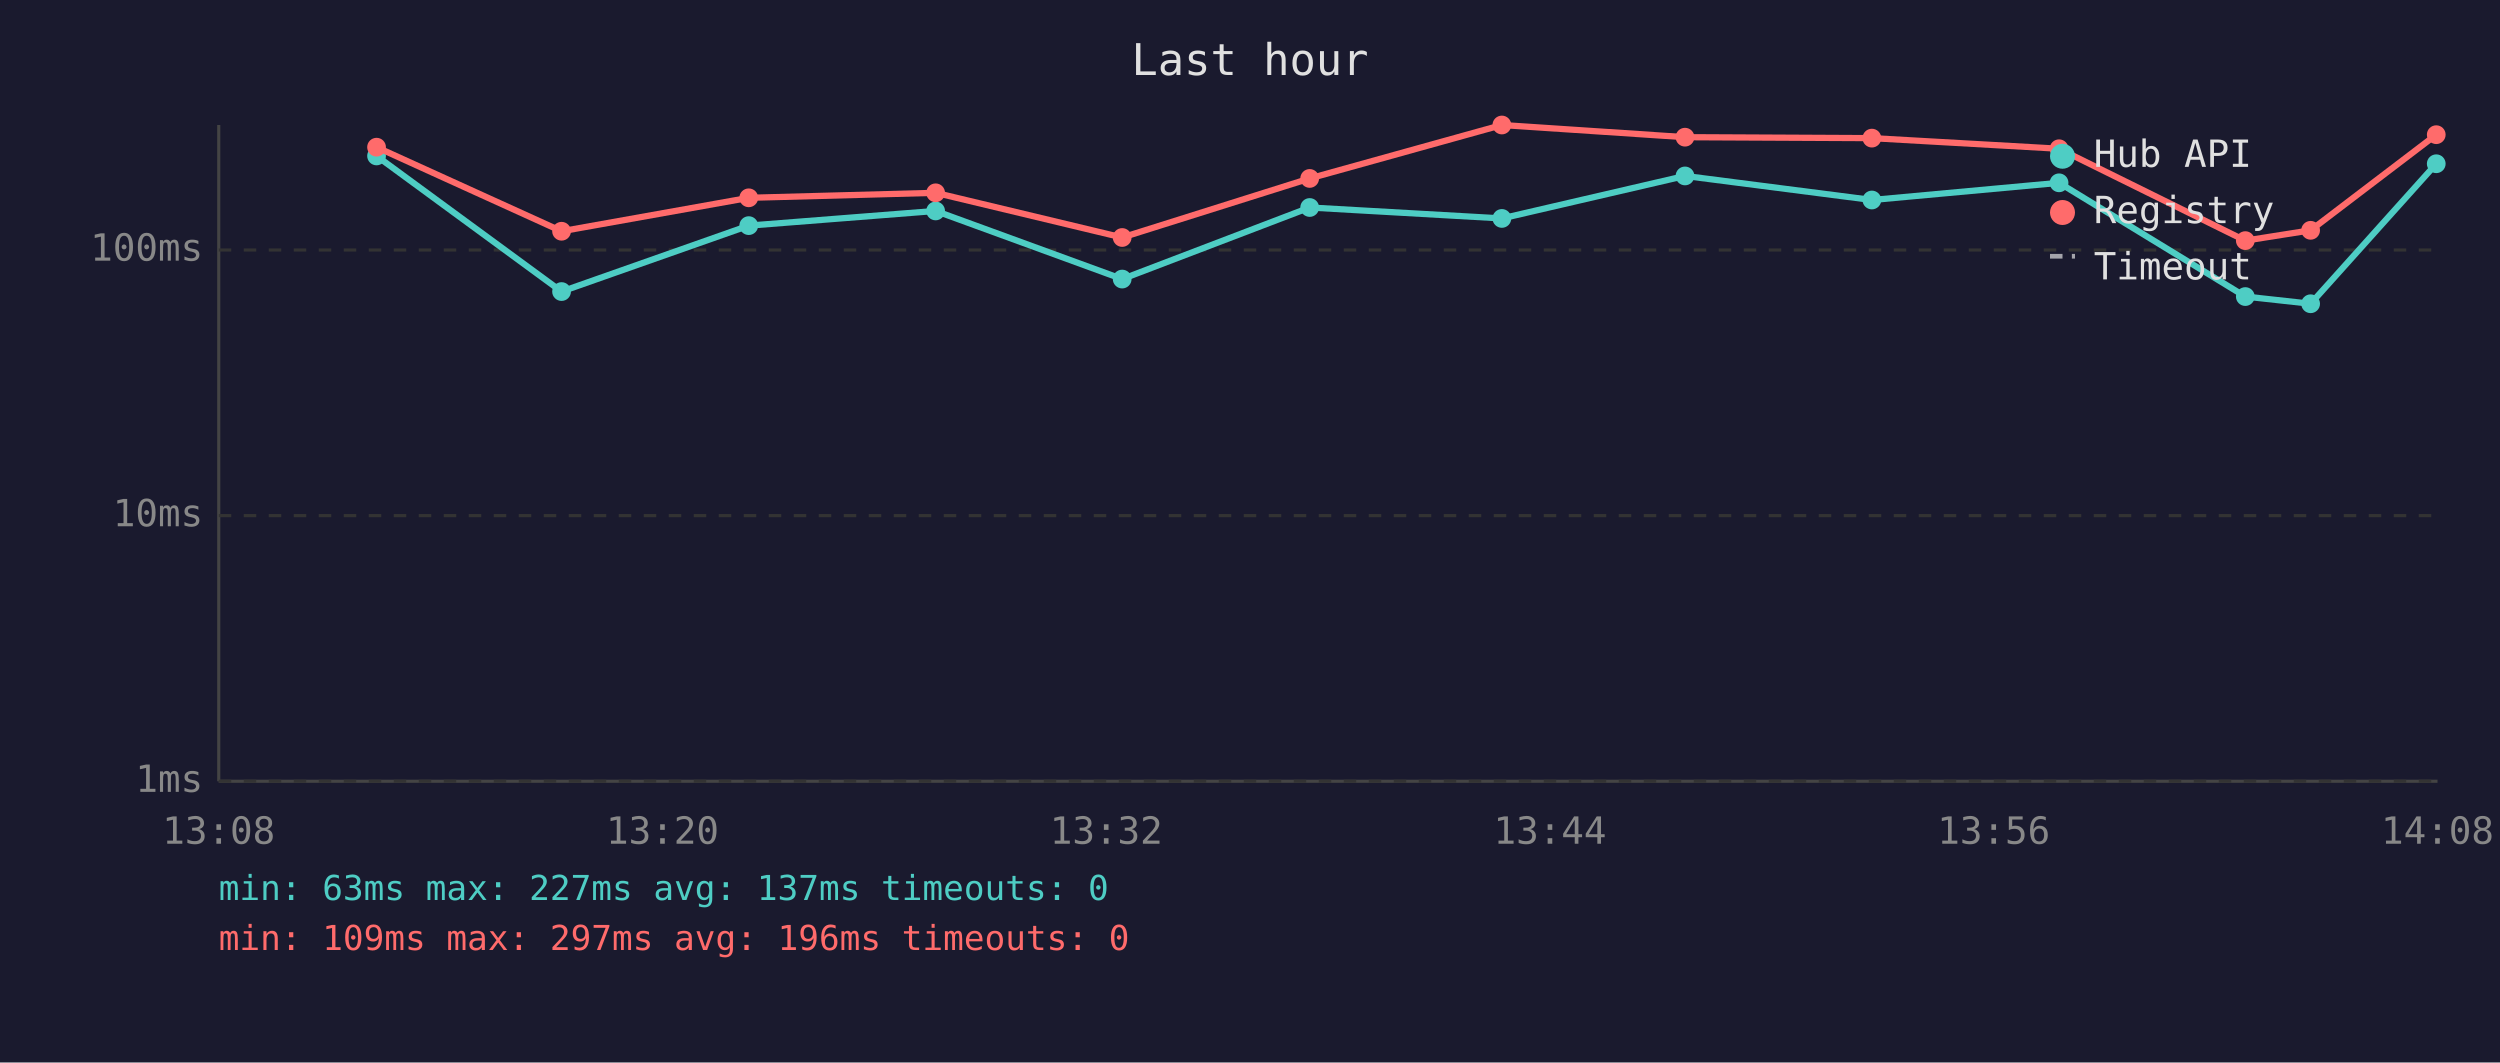
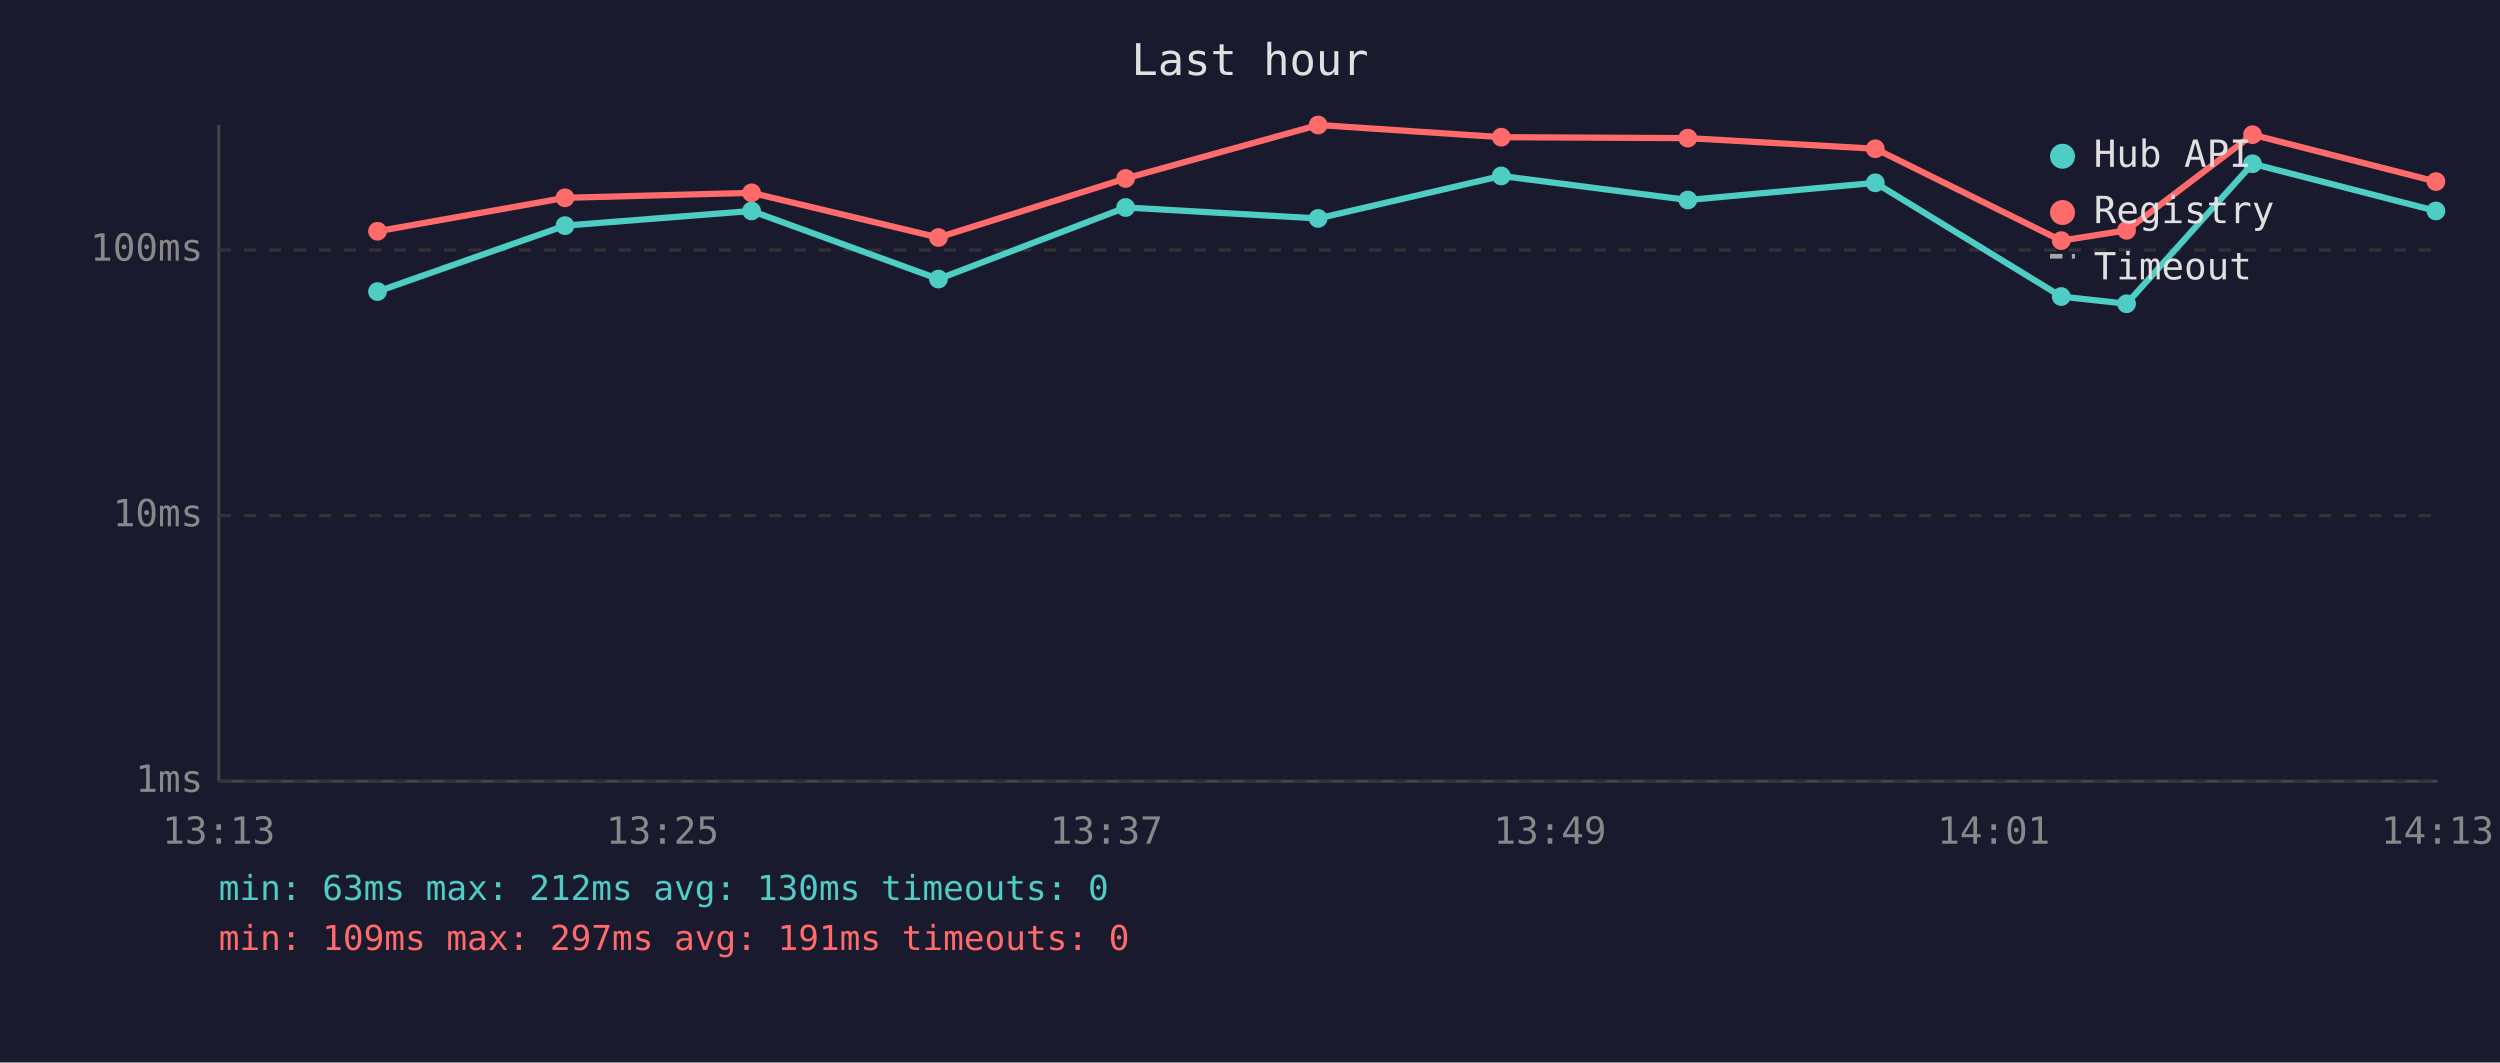
<svg xmlns="http://www.w3.org/2000/svg" viewBox="0 0 800 340" font-family="monospace" font-size="12">
  <rect width="800" height="340" fill="#1a1a2e" />
  <text x="400" y="24" fill="#e0e0e0" font-size="14" text-anchor="middle">Last hour</text>
  <line x1="70" y1="40" x2="70" y2="250" stroke="#444" stroke-width="1" />
  <line x1="70" y1="250" x2="780" y2="250" stroke="#444" stroke-width="1" />
  <line x1="70" y1="250" x2="780" y2="250" stroke="#333" stroke-width="1" stroke-dasharray="4" />
  <text x="65" y="250" fill="#888" text-anchor="end" dominant-baseline="middle">1ms</text>
  <line x1="70" y1="165" x2="780" y2="165" stroke="#333" stroke-width="1" stroke-dasharray="4" />
  <text x="65" y="165" fill="#888" text-anchor="end" dominant-baseline="middle">10ms</text>
  <line x1="70" y1="80" x2="780" y2="80" stroke="#333" stroke-width="1" stroke-dasharray="4" />
  <text x="65" y="80" fill="#888" text-anchor="end" dominant-baseline="middle">100ms</text>
-   <text x="70" y="270" fill="#888" text-anchor="middle">13:08</text>
-   <text x="212" y="270" fill="#888" text-anchor="middle">13:20</text>
-   <text x="354" y="270" fill="#888" text-anchor="middle">13:32</text>
-   <text x="496" y="270" fill="#888" text-anchor="middle">13:44</text>
-   <text x="638" y="270" fill="#888" text-anchor="middle">13:56</text>
-   <text x="780" y="270" fill="#888" text-anchor="middle">14:08</text>
-   <polyline points="120.5,49.9 179.7,93.3 239.6,72.2 299.4,67.5 359.1,89.3 419.1,66.4 480.6,69.9 539.2,56.3 599.0,64.0 658.9,58.5 718.5,94.9 739.4,97.2 779.6,52.4" fill="none" stroke="#4ecdc4" stroke-width="2" opacity="1" />
-   <circle cx="120.5" cy="49.9" r="3" fill="#4ecdc4" />
-   <circle cx="179.7" cy="93.3" r="3" fill="#4ecdc4" />
-   <circle cx="239.6" cy="72.2" r="3" fill="#4ecdc4" />
-   <circle cx="299.4" cy="67.5" r="3" fill="#4ecdc4" />
-   <circle cx="359.1" cy="89.3" r="3" fill="#4ecdc4" />
-   <circle cx="419.1" cy="66.4" r="3" fill="#4ecdc4" />
-   <circle cx="480.6" cy="69.9" r="3" fill="#4ecdc4" />
-   <circle cx="539.2" cy="56.3" r="3" fill="#4ecdc4" />
-   <circle cx="599.0" cy="64.0" r="3" fill="#4ecdc4" />
-   <circle cx="658.9" cy="58.5" r="3" fill="#4ecdc4" />
-   <circle cx="718.5" cy="94.9" r="3" fill="#4ecdc4" />
-   <circle cx="739.4" cy="97.2" r="3" fill="#4ecdc4" />
-   <circle cx="779.6" cy="52.4" r="3" fill="#4ecdc4" />
-   <polyline points="120.5,47.1 179.7,74.0 239.6,63.3 299.4,61.7 359.1,76.0 419.1,57.1 480.6,40.0 539.2,43.9 599.0,44.2 658.9,47.6 718.5,77.0 739.4,73.7 779.6,43.1" fill="none" stroke="#ff6b6b" stroke-width="2" opacity="1" />
-   <circle cx="120.5" cy="47.1" r="3" fill="#ff6b6b" />
-   <circle cx="179.7" cy="74.0" r="3" fill="#ff6b6b" />
-   <circle cx="239.6" cy="63.3" r="3" fill="#ff6b6b" />
-   <circle cx="299.4" cy="61.7" r="3" fill="#ff6b6b" />
-   <circle cx="359.1" cy="76.0" r="3" fill="#ff6b6b" />
-   <circle cx="419.1" cy="57.1" r="3" fill="#ff6b6b" />
-   <circle cx="480.6" cy="40.0" r="3" fill="#ff6b6b" />
-   <circle cx="539.2" cy="43.9" r="3" fill="#ff6b6b" />
-   <circle cx="599.0" cy="44.2" r="3" fill="#ff6b6b" />
-   <circle cx="658.9" cy="47.6" r="3" fill="#ff6b6b" />
-   <circle cx="718.5" cy="77.0" r="3" fill="#ff6b6b" />
-   <circle cx="739.4" cy="73.7" r="3" fill="#ff6b6b" />
-   <circle cx="779.6" cy="43.1" r="3" fill="#ff6b6b" />
+   <text x="70" y="270" fill="#888" text-anchor="middle">13:13</text>
+   <text x="212" y="270" fill="#888" text-anchor="middle">13:25</text>
+   <text x="354" y="270" fill="#888" text-anchor="middle">13:37</text>
+   <text x="496" y="270" fill="#888" text-anchor="middle">13:49</text>
+   <text x="638" y="270" fill="#888" text-anchor="middle">14:01</text>
+   <text x="780" y="270" fill="#888" text-anchor="middle">14:13</text>
+   <polyline points="120.8,93.3 180.8,72.2 240.5,67.5 300.3,89.3 360.2,66.4 421.8,69.9 480.4,56.3 540.1,64.0 600.1,58.5 659.6,94.9 680.5,97.2 720.8,52.4 779.5,67.5" fill="none" stroke="#4ecdc4" stroke-width="2" opacity="1" />
+   <circle cx="120.8" cy="93.3" r="3" fill="#4ecdc4" />
+   <circle cx="180.8" cy="72.2" r="3" fill="#4ecdc4" />
+   <circle cx="240.5" cy="67.5" r="3" fill="#4ecdc4" />
+   <circle cx="300.3" cy="89.3" r="3" fill="#4ecdc4" />
+   <circle cx="360.2" cy="66.4" r="3" fill="#4ecdc4" />
+   <circle cx="421.8" cy="69.9" r="3" fill="#4ecdc4" />
+   <circle cx="480.4" cy="56.3" r="3" fill="#4ecdc4" />
+   <circle cx="540.1" cy="64.0" r="3" fill="#4ecdc4" />
+   <circle cx="600.1" cy="58.5" r="3" fill="#4ecdc4" />
+   <circle cx="659.6" cy="94.9" r="3" fill="#4ecdc4" />
+   <circle cx="680.5" cy="97.2" r="3" fill="#4ecdc4" />
+   <circle cx="720.8" cy="52.4" r="3" fill="#4ecdc4" />
+   <circle cx="779.5" cy="67.5" r="3" fill="#4ecdc4" />
+   <polyline points="120.8,74.0 180.8,63.3 240.5,61.7 300.3,76.0 360.2,57.1 421.8,40.0 480.4,43.9 540.1,44.2 600.1,47.6 659.6,77.0 680.5,73.7 720.8,43.1 779.5,58.1" fill="none" stroke="#ff6b6b" stroke-width="2" opacity="1" />
+   <circle cx="120.8" cy="74.0" r="3" fill="#ff6b6b" />
+   <circle cx="180.8" cy="63.3" r="3" fill="#ff6b6b" />
+   <circle cx="240.5" cy="61.7" r="3" fill="#ff6b6b" />
+   <circle cx="300.3" cy="76.0" r="3" fill="#ff6b6b" />
+   <circle cx="360.2" cy="57.1" r="3" fill="#ff6b6b" />
+   <circle cx="421.8" cy="40.0" r="3" fill="#ff6b6b" />
+   <circle cx="480.4" cy="43.9" r="3" fill="#ff6b6b" />
+   <circle cx="540.1" cy="44.2" r="3" fill="#ff6b6b" />
+   <circle cx="600.1" cy="47.6" r="3" fill="#ff6b6b" />
+   <circle cx="659.6" cy="77.0" r="3" fill="#ff6b6b" />
+   <circle cx="680.5" cy="73.7" r="3" fill="#ff6b6b" />
+   <circle cx="720.8" cy="43.1" r="3" fill="#ff6b6b" />
+   <circle cx="779.5" cy="58.1" r="3" fill="#ff6b6b" />
  <circle cx="660" cy="50" r="4" fill="#4ecdc4" />
  <text x="670" y="50" fill="#e0e0e0" dominant-baseline="middle">Hub API</text>
  <circle cx="660" cy="68" r="4" fill="#ff6b6b" />
  <text x="670" y="68" fill="#e0e0e0" dominant-baseline="middle">Registry</text>
  <line x1="656" y1="82" x2="664" y2="82" stroke="#e0e0e0" stroke-width="1.5" stroke-dasharray="4,3" opacity="0.7" />
  <text x="670" y="86" fill="#e0e0e0" dominant-baseline="middle">Timeout</text>
-   <text x="70" y="288" fill="#4ecdc4" font-size="11">min: 63ms  max: 227ms  avg: 137ms  timeouts: 0</text>
-   <text x="70" y="304" fill="#ff6b6b" font-size="11">min: 109ms  max: 297ms  avg: 196ms  timeouts: 0</text>
+   <text x="70" y="288" fill="#4ecdc4" font-size="11">min: 63ms  max: 212ms  avg: 130ms  timeouts: 0</text>
+   <text x="70" y="304" fill="#ff6b6b" font-size="11">min: 109ms  max: 297ms  avg: 191ms  timeouts: 0</text>
</svg>
